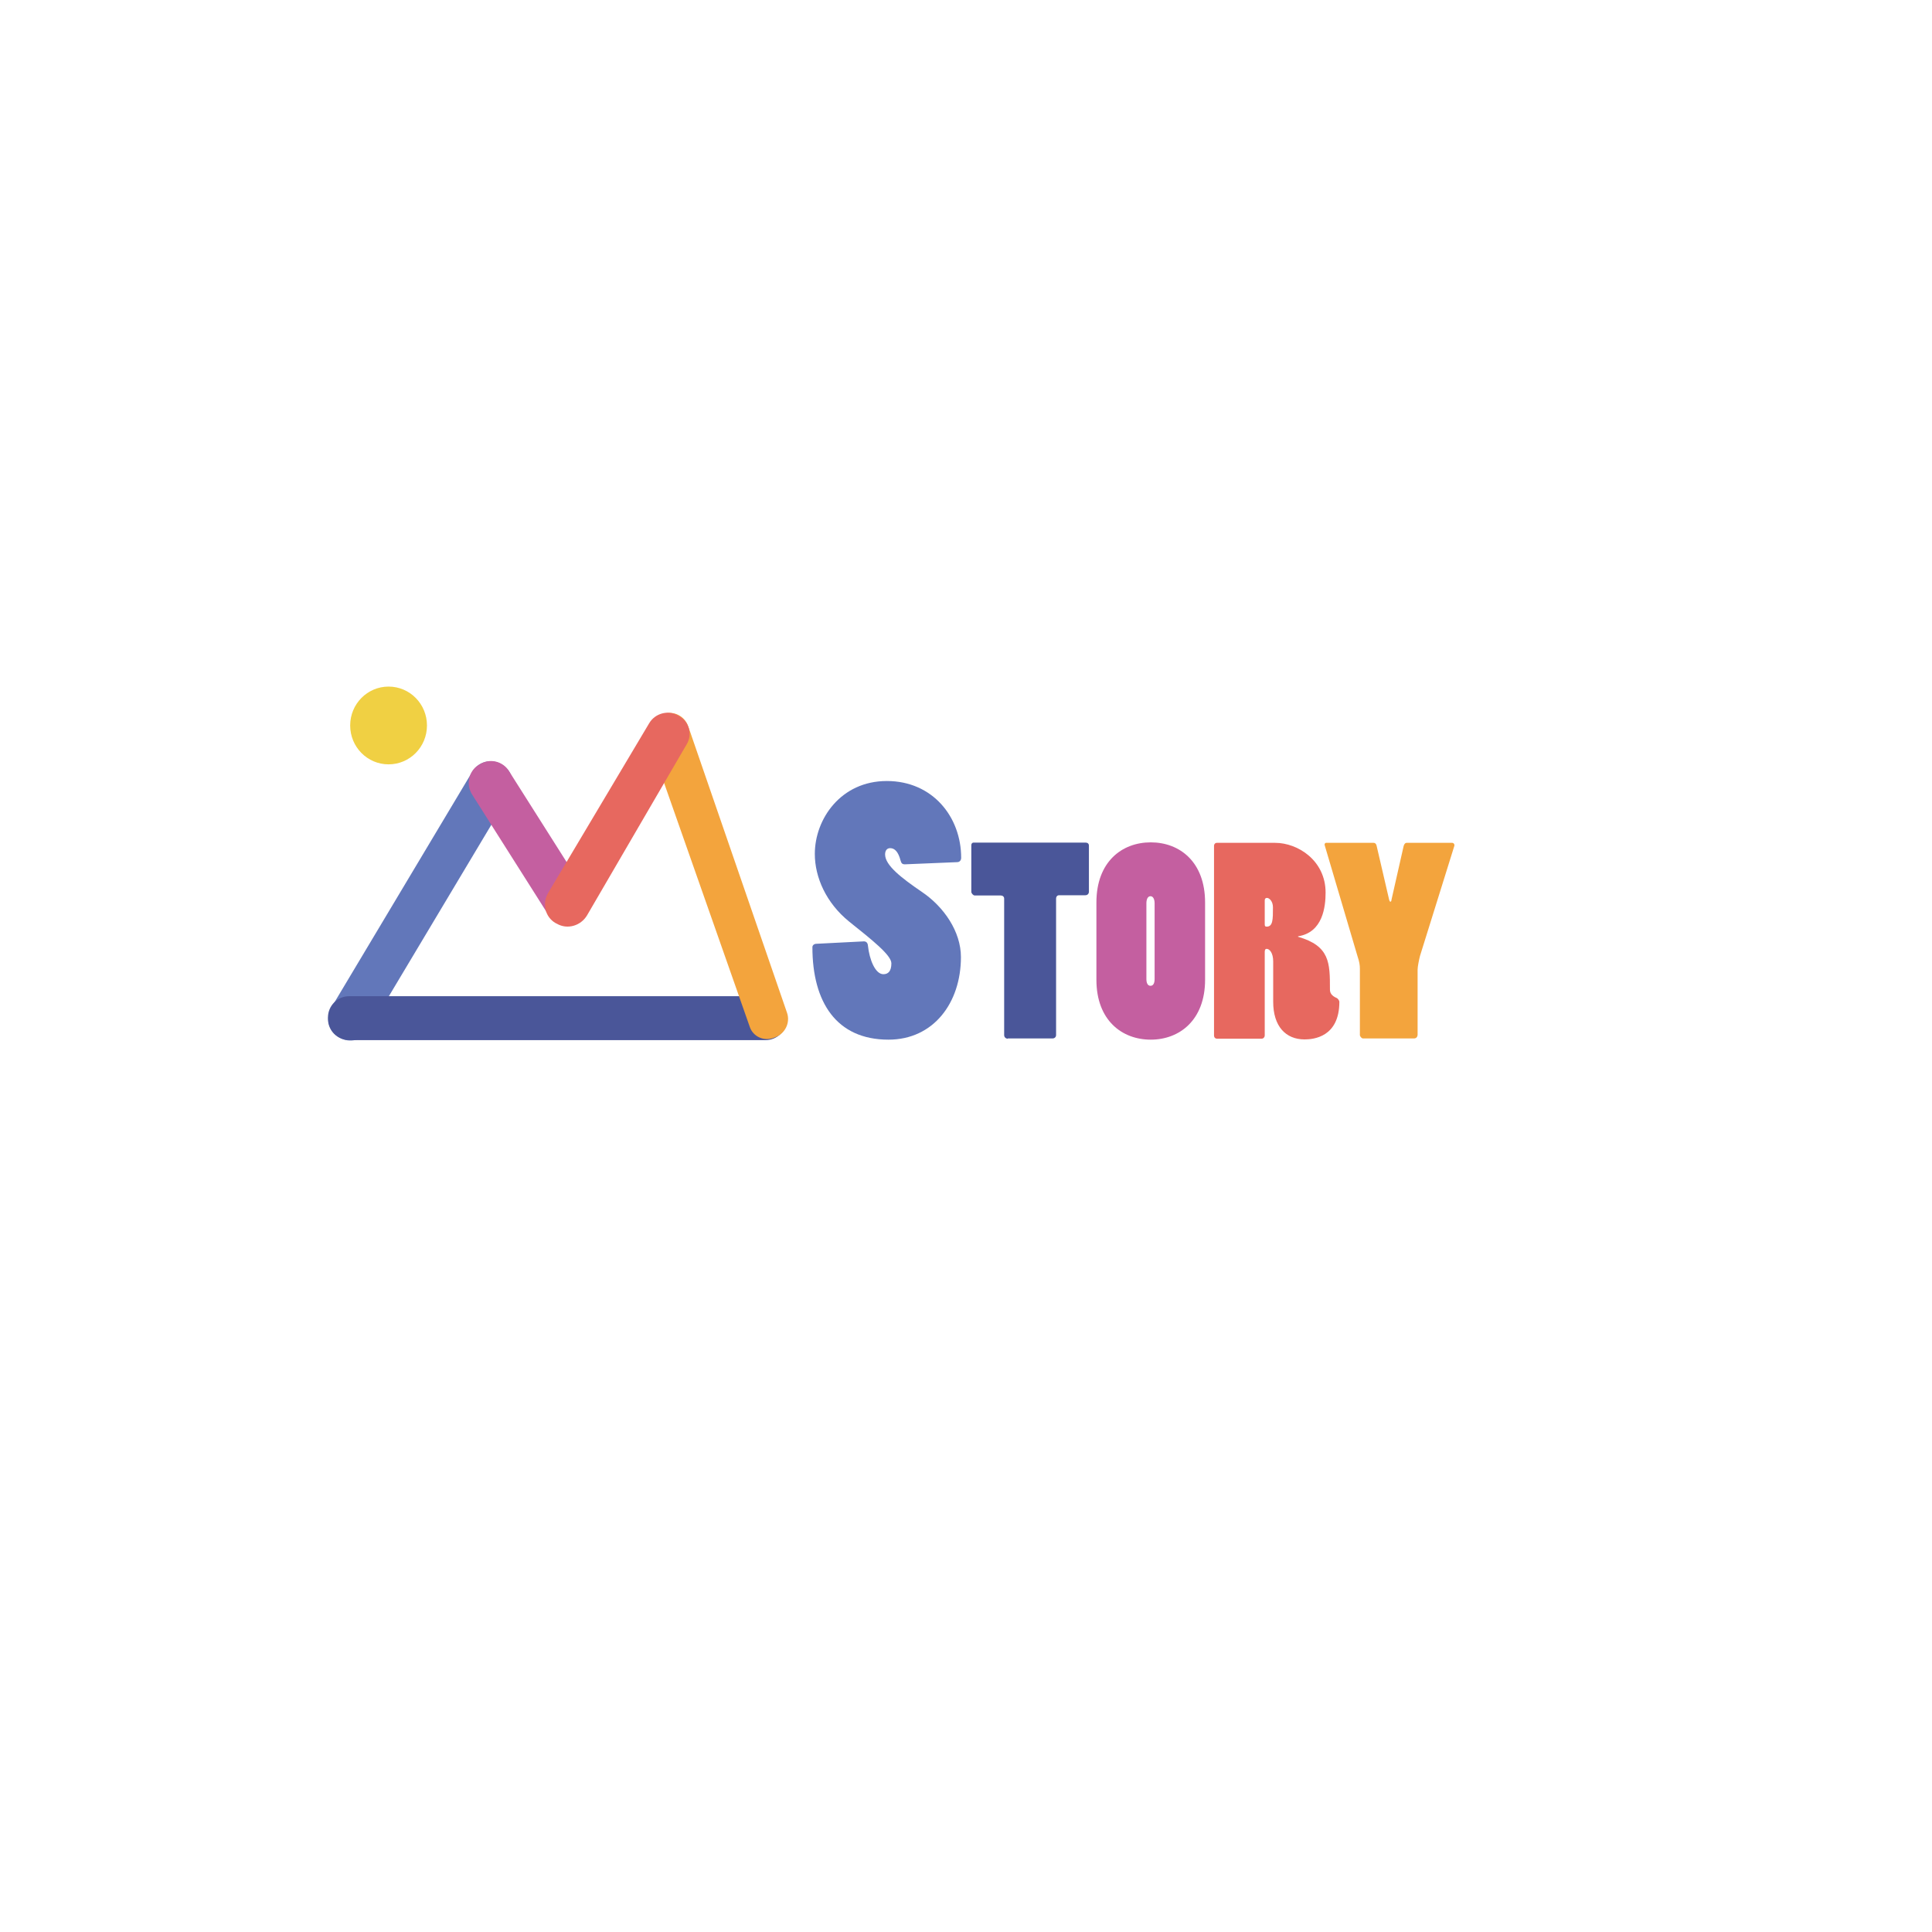
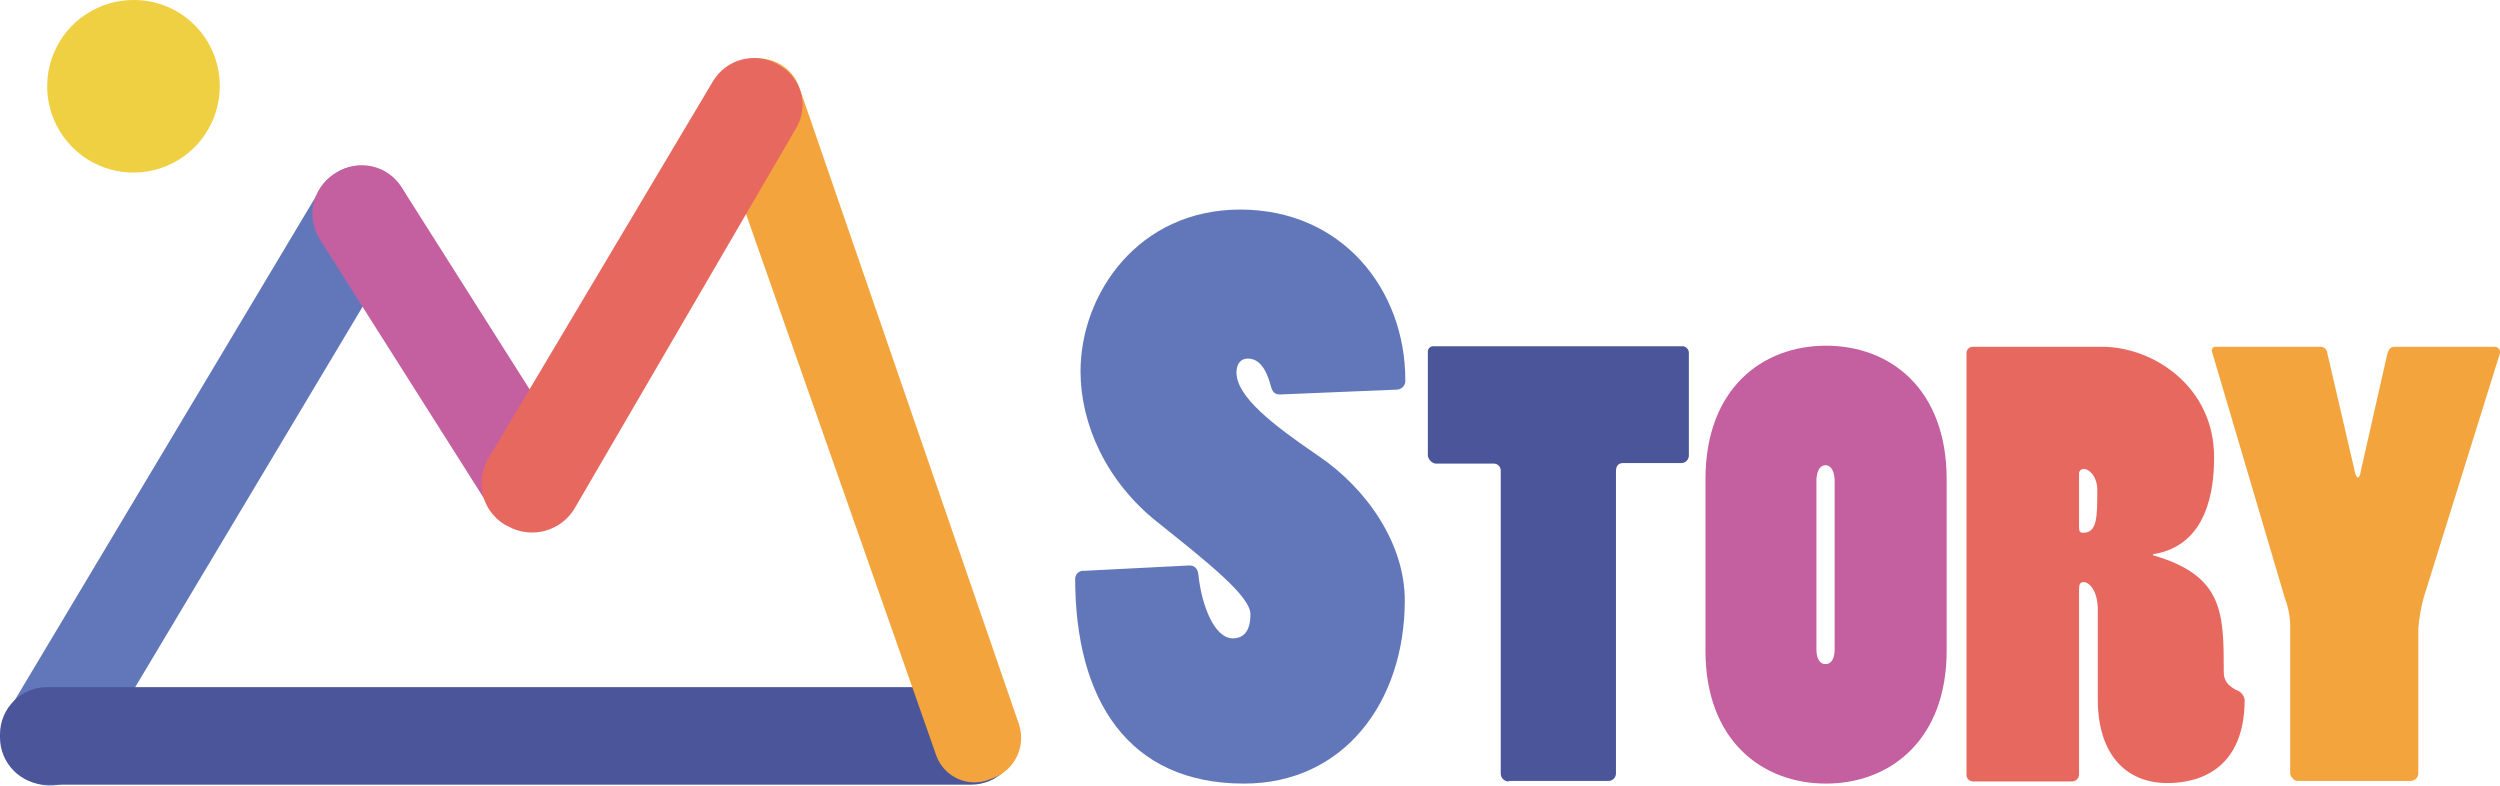
- <svg xmlns="http://www.w3.org/2000/svg" version="1.1" id="Layer_1" x="0px" y="0px" viewBox="0 0 800 800" style="enable-background:new 0 0 800 800;" xml:space="preserve">
-   <style type="text/css">
- 	.st0{fill:#F0D043;}
- 	.st1{fill:#6277BA;}
- 	.st2{fill:#4A5699;}
- 	.st3{fill:#F3A43D;}
- 	.st4{fill:#C45FA0;}
- 	.st5{fill:#E7685F;}
- </style>
-   <g>
-     <path class="st0" d="M160.9,284.3c-8.8,0-15.9,7.2-15.9,16.1c0,8.9,7.1,16.1,15.9,16.1c8.8,0,15.9-7.2,15.9-16.1   C176.8,291.5,169.7,284.3,160.9,284.3z" />
-     <path class="st1" d="M208.1,316.8l-0.5-0.3c-4.1-2.5-9.5-1.2-12,3l-58.4,97.7c-2.5,4.2-1.2,9.6,2.9,12.1l0.5,0.3   c4.1,2.5,9.5,1.2,12-3l58.4-97.7C213.5,324.7,212.2,319.3,208.1,316.8L208.1,316.8z" />
-     <path class="st2" d="M317,412.5H144.6c-4.9,0-8.8,4-8.8,8.8v0.6c0,4.9,4,8.8,8.8,8.8H317c4.9,0,8.8-4,8.8-8.8v-0.6   C325.8,416.4,321.9,412.5,317,412.5z" />
-     <path class="st3" d="M325.9,419.4L285,300.8c-1.5-4.4-6.2-6.7-10.5-5.1l-0.6,0.2c-4.3,1.6-6.6,6.4-5.1,10.7l41.7,118.7   c1.4,4,5.9,6,10,4.4l0.5-0.2C325.1,428,327.3,423.5,325.9,419.4L325.9,419.4z" />
-     <path class="st4" d="M242,368.6l-31.3-49.4c-2.6-4.1-8-5.3-12.1-2.7l-0.5,0.3c-4.1,2.6-5.2,8.1-2.6,12.2l31.3,49.4   c2.6,4.1,8,5.3,12.1,2.7l0.5-0.3C243.4,378.1,244.6,372.7,242,368.6z" />
-     <path class="st5" d="M281.2,296.5l-0.5-0.3c-4.2-2.3-9.5-0.8-11.9,3.3L227,369.7c-2.6,4.4-1.3,10,3,12.5l0.6,0.3   c4.3,2.5,9.9,0.9,12.5-3.5l41.3-70.9C286.8,304,285.3,298.8,281.2,296.5L281.2,296.5z" />
-     <g>
-       <path class="st1" d="M374.6,357.9c-0.9,0-1.4-0.4-1.7-1.6c-0.9-3.4-2.3-5.1-4.3-5.1c-1.4,0-2.1,1.1-2.1,2.6    c0,4.5,6.7,9.7,15.2,15.5c9.2,6.2,16.2,16.5,16.2,27c0,19-11.4,34.2-30,34.2c-21.6,0-31.5-15.6-31.5-38.3c0-0.7,0.6-1.4,1.7-1.4    l19.6-1c1,0,1.6,0.6,1.7,1.8c0.6,5.7,3,11.8,6.4,11.8c2,0,3.3-1.3,3.3-4.5c0-3.4-8-9.7-17.5-17.3c-9.5-7.7-14.2-18.3-14.2-28    c0-14.5,10.8-30.2,29.8-30.2s30.8,14.9,30.8,31.8c0,1-0.6,1.8-1.7,1.8L374.6,357.9z" />
-       <path class="st2" d="M417.3,430.1c-0.8,0-1.5-0.6-1.5-1.5v-56.5c0-0.8-0.6-1.3-1.4-1.3h-10.8c-0.6,0-1.4-0.9-1.4-1.5v-19.3    c0-0.6,0.3-1.1,1-1.1h46.3c0.8,0,1.4,0.4,1.4,1.3v19c0,0.9-0.6,1.5-1.5,1.5h-10.8c-0.8,0-1.3,0.5-1.3,1.5v56.4    c0,0.8-0.6,1.4-1.5,1.4H417.3z" />
-       <path class="st4" d="M454,373.7c0-16.8,10.5-24.9,22.5-24.9s22.5,8.1,22.5,24.9v32c0,16.7-10.6,24.8-22.5,24.8    c-11.9,0-22.5-8-22.5-24.8V373.7z M474.7,405.4c0,1.6,0.5,2.8,1.7,2.8s1.7-1.2,1.7-2.8V374c0-1.4-0.5-2.9-1.7-2.9    s-1.7,1.4-1.7,2.9V405.4z" />
-       <path class="st5" d="M528,349c9.5,0,20.9,7.4,20.9,20.6c0,5.8-1.1,16.5-11.4,18.1v0.2c13.2,3.8,13.2,10.8,13.2,21.8    c0,1.3,0.5,2.6,2.9,3.6c0.5,0.3,1,1.1,1,1.5c0,14.7-10.8,15.6-14.4,15.6c-7.8,0-13-5.4-13-15.6v-16.7c0-3.5-1.5-5.2-2.7-5.2    c-0.6,0-0.8,0.5-0.8,1.3v34.6c0,0.6-0.5,1.3-1.3,1.3H504c-0.8,0-1.3-0.5-1.3-1.4v-78.4c0-0.8,0.5-1.3,1.2-1.3H528z M523.7,382.7    c0,0.8,0.2,1,0.8,1c2.6,0,2.6-3,2.6-8c0-2.5-1.5-3.9-2.5-3.9c-0.5,0-0.9,0.3-0.9,1V382.7z" />
-       <path class="st3" d="M548.5,349.9c-0.1-0.3,0.1-0.9,0.6-0.9h19.7c0.5,0,1,0.3,1.2,1.1l5.2,22.4c0.1,0.5,0.4,0.9,0.5,0.9    c0.2,0,0.5-0.3,0.5-0.9l5-22.1c0.2-0.8,0.6-1.4,1.3-1.4h18.8c0.6,0,1.1,0.6,0.9,1.3l-14.2,45.5c-0.4,1.5-1,4.5-1,5.7v27.1    c-0.1,0.8-0.6,1.4-1.5,1.4h-21.1c-0.6,0-1.2-0.8-1.3-1.3v-27.5c0-1.6-0.2-2.9-1-5.3L548.5,349.9z" />
-     </g>
-   </g>
+ <svg xmlns="http://www.w3.org/2000/svg" id="Layer_1" data-name="Layer 1" viewBox="0 0 466.44 146.57">
+   <defs>
+     <style>.cls-1{fill:#f0d043;}.cls-2{fill:#6277ba;}.cls-3{fill:#4a5699;}.cls-4{fill:#f3a43d;}.cls-5{fill:#c45fa0;}.cls-6{fill:#e7685f;}</style>
+   </defs>
+   <path class="cls-1" d="M160.9,284.3a16.1,16.1,0,1,0,15.9,16.1A16,16,0,0,0,160.9,284.3Z" transform="translate(-135.8 -284.3)" />
+   <path class="cls-2" d="M208.1,316.8l-.5-.3a8.7,8.7,0,0,0-12,3l-58.4,97.7a8.85,8.85,0,0,0,2.9,12.1l.5.3a8.7,8.7,0,0,0,12-3L211,328.9a8.85,8.85,0,0,0-2.9-12.1Z" transform="translate(-135.8 -284.3)" />
+   <path class="cls-3" d="M317,412.5H144.6a8.81,8.81,0,0,0-8.8,8.8v.6a8.81,8.81,0,0,0,8.8,8.8H317a8.81,8.81,0,0,0,8.8-8.8v-.6A8.75,8.75,0,0,0,317,412.5Z" transform="translate(-135.8 -284.3)" />
+   <path class="cls-4" d="M325.9,419.4,285,300.8a8.1,8.1,0,0,0-10.5-5.1l-.6.2a8.52,8.52,0,0,0-5.1,10.7l41.7,118.7a7.57,7.57,0,0,0,10,4.4l.5-.2a8,8,0,0,0,4.9-10.1Z" transform="translate(-135.8 -284.3)" />
+   <path class="cls-5" d="M242,368.6l-31.3-49.4a8.75,8.75,0,0,0-12.1-2.7l-.5.3a8.84,8.84,0,0,0-2.6,12.2l31.3,49.4a8.75,8.75,0,0,0,12.1,2.7l.5-.3A9,9,0,0,0,242,368.6Z" transform="translate(-135.8 -284.3)" />
+   <path class="cls-6" d="M281.2,296.5l-.5-.3a8.89,8.89,0,0,0-11.9,3.3L227,369.7a9,9,0,0,0,3,12.5l.6.3a9.24,9.24,0,0,0,12.5-3.5l41.3-70.9a8.42,8.42,0,0,0-3.2-11.6Z" transform="translate(-135.8 -284.3)" />
+   <path class="cls-2" d="M374.6,357.9c-.9,0-1.4-.4-1.7-1.6-.9-3.4-2.3-5.1-4.3-5.1-1.4,0-2.1,1.1-2.1,2.6,0,4.5,6.7,9.7,15.2,15.5,9.2,6.2,16.2,16.5,16.2,27,0,19-11.4,34.2-30,34.2-21.6,0-31.5-15.6-31.5-38.3a1.52,1.52,0,0,1,1.7-1.4l19.6-1c1,0,1.6.6,1.7,1.8.6,5.7,3,11.8,6.4,11.8,2,0,3.3-1.3,3.3-4.5,0-3.4-8-9.7-17.5-17.3s-14.2-18.3-14.2-28c0-14.5,10.8-30.2,29.8-30.2S398,338.3,398,355.2a1.65,1.65,0,0,1-1.7,1.8Z" transform="translate(-135.8 -284.3)" />
+   <path class="cls-3" d="M417.3,430.1a1.47,1.47,0,0,1-1.5-1.5V372.1a1.29,1.29,0,0,0-1.4-1.3H403.6a1.81,1.81,0,0,1-1.4-1.5V350a1,1,0,0,1,1-1.1h46.3a1.24,1.24,0,0,1,1.4,1.3v19a1.42,1.42,0,0,1-1.5,1.5H438.6c-.8,0-1.3.5-1.3,1.5v56.4a1.39,1.39,0,0,1-1.5,1.4H417.3Z" transform="translate(-135.8 -284.3)" />
+   <path class="cls-5" d="M454,373.7c0-16.8,10.5-24.9,22.5-24.9s22.5,8.1,22.5,24.9v32c0,16.7-10.6,24.8-22.5,24.8s-22.5-8-22.5-24.8Zm20.7,31.7c0,1.6.5,2.8,1.7,2.8s1.7-1.2,1.7-2.8V374c0-1.4-.5-2.9-1.7-2.9s-1.7,1.4-1.7,2.9Z" transform="translate(-135.8 -284.3)" />
+   <path class="cls-6" d="M528,349c9.5,0,20.9,7.4,20.9,20.6,0,5.8-1.1,16.5-11.4,18.1v.2c13.2,3.8,13.2,10.8,13.2,21.8,0,1.3.5,2.6,2.9,3.6a2.37,2.37,0,0,1,1,1.5c0,14.7-10.8,15.6-14.4,15.6-7.8,0-13-5.4-13-15.6V398.1c0-3.5-1.5-5.2-2.7-5.2-.6,0-.8.5-.8,1.3v34.6a1.32,1.32,0,0,1-1.3,1.3H504a1.24,1.24,0,0,1-1.3-1.4V350.3a1.18,1.18,0,0,1,1.2-1.3Zm-4.3,33.7c0,.8.2,1,.8,1,2.6,0,2.6-3,2.6-8,0-2.5-1.5-3.9-2.5-3.9a.87.87,0,0,0-.9,1v9.9Z" transform="translate(-135.8 -284.3)" />
+   <path class="cls-4" d="M548.5,349.9c-.1-.3.1-.9.6-.9h19.7a1.24,1.24,0,0,1,1.2,1.1l5.2,22.4c.1.5.4.9.5.9s.5-.3.5-.9l5-22.1c.2-.8.6-1.4,1.3-1.4h18.8a1,1,0,0,1,.9,1.3L588,395.8a32.62,32.62,0,0,0-1,5.7v27.1a1.45,1.45,0,0,1-1.5,1.4H564.4c-.6,0-1.2-.8-1.3-1.3V401.2a15.07,15.07,0,0,0-1-5.3Z" transform="translate(-135.8 -284.3)" />
</svg>
